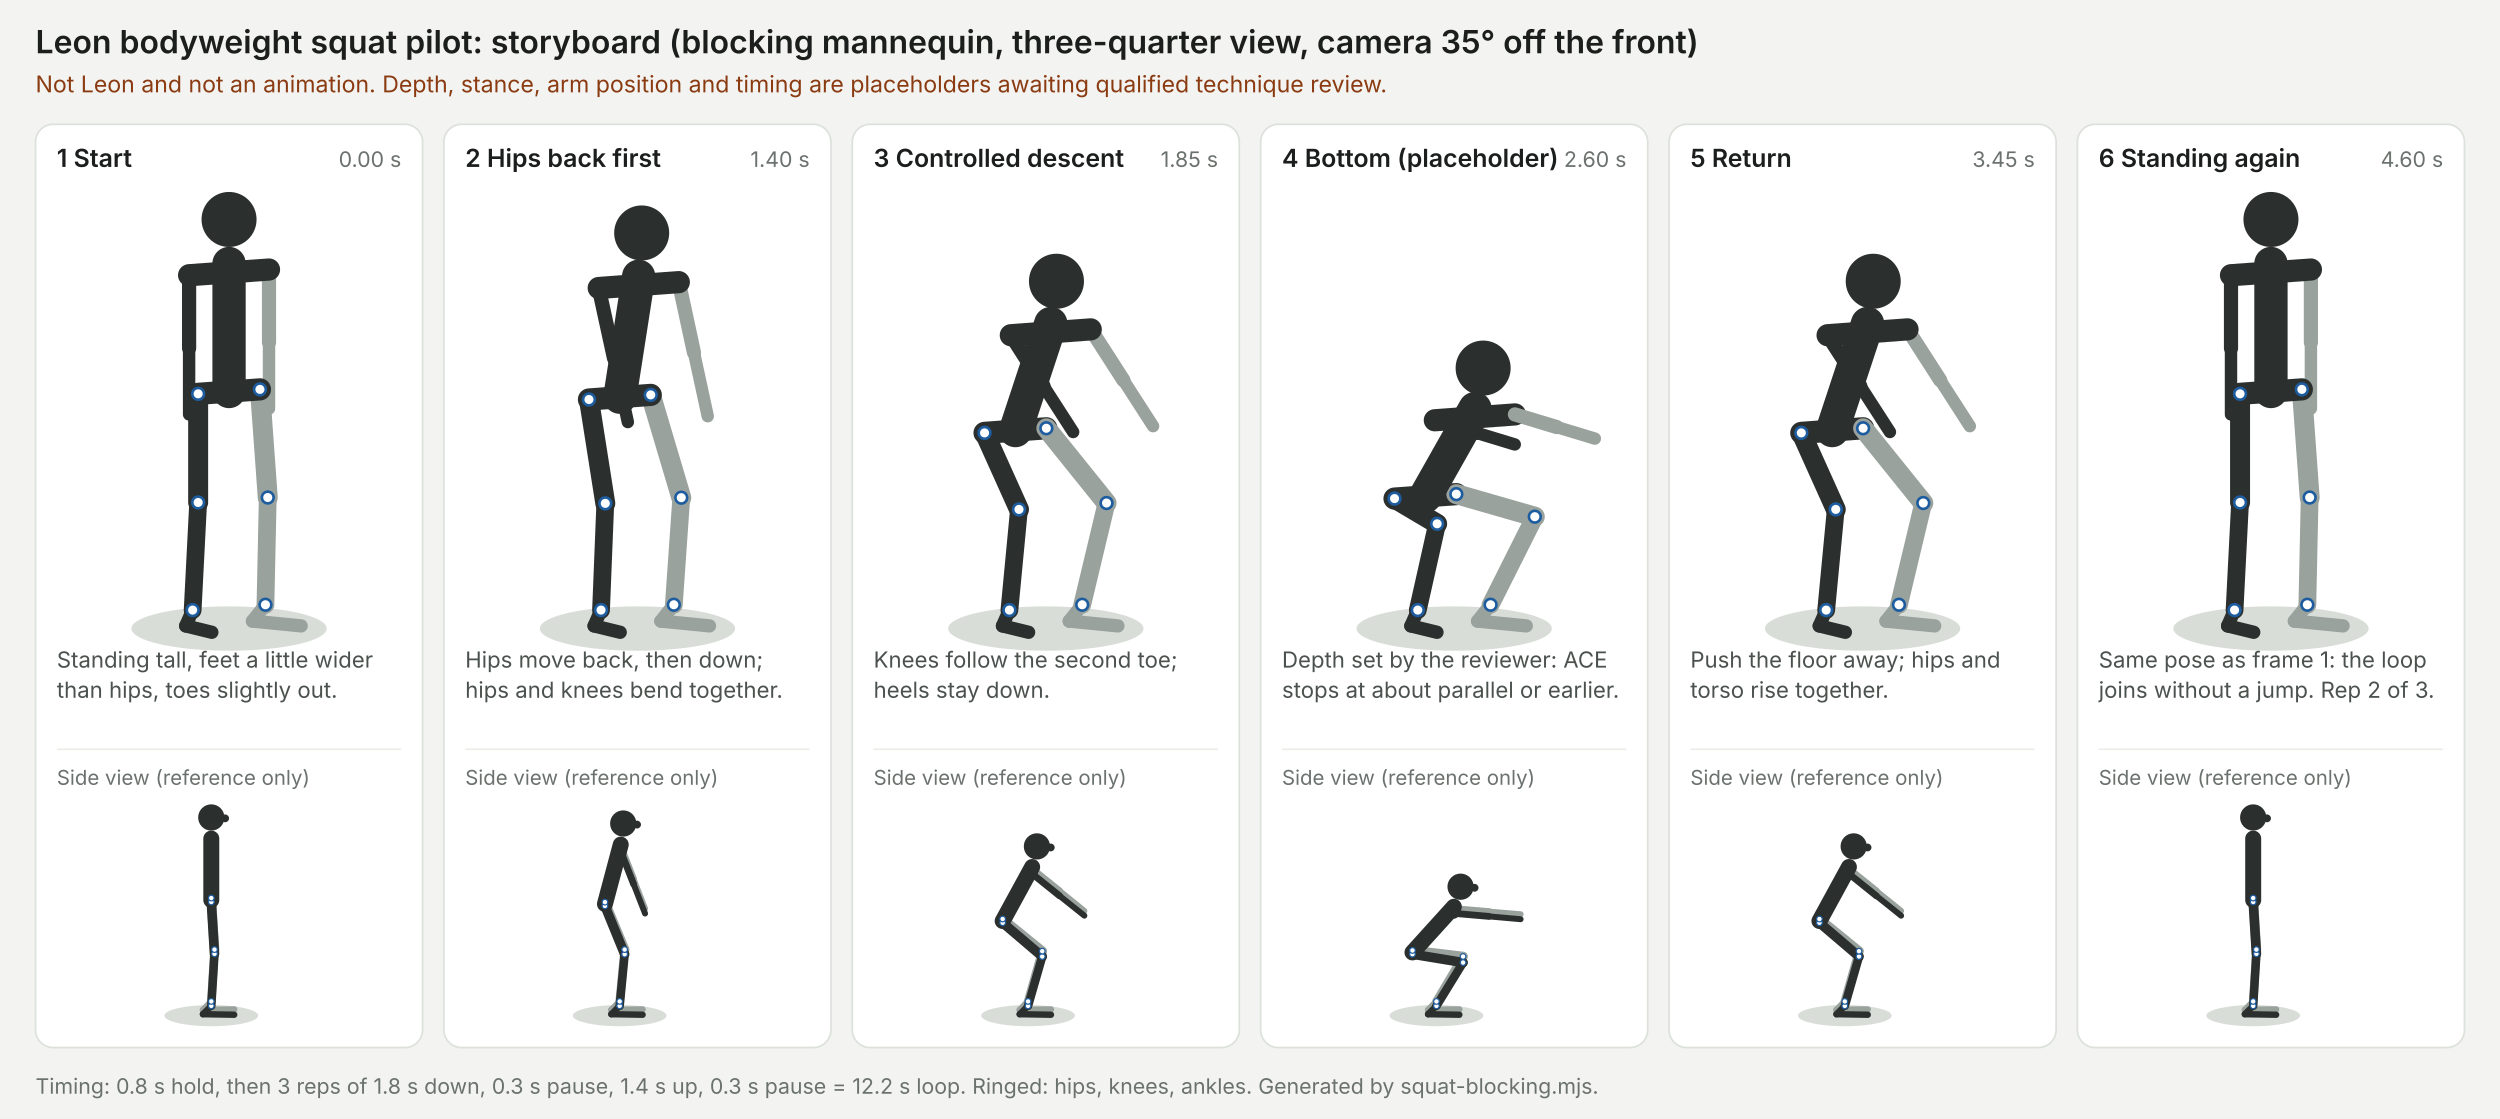
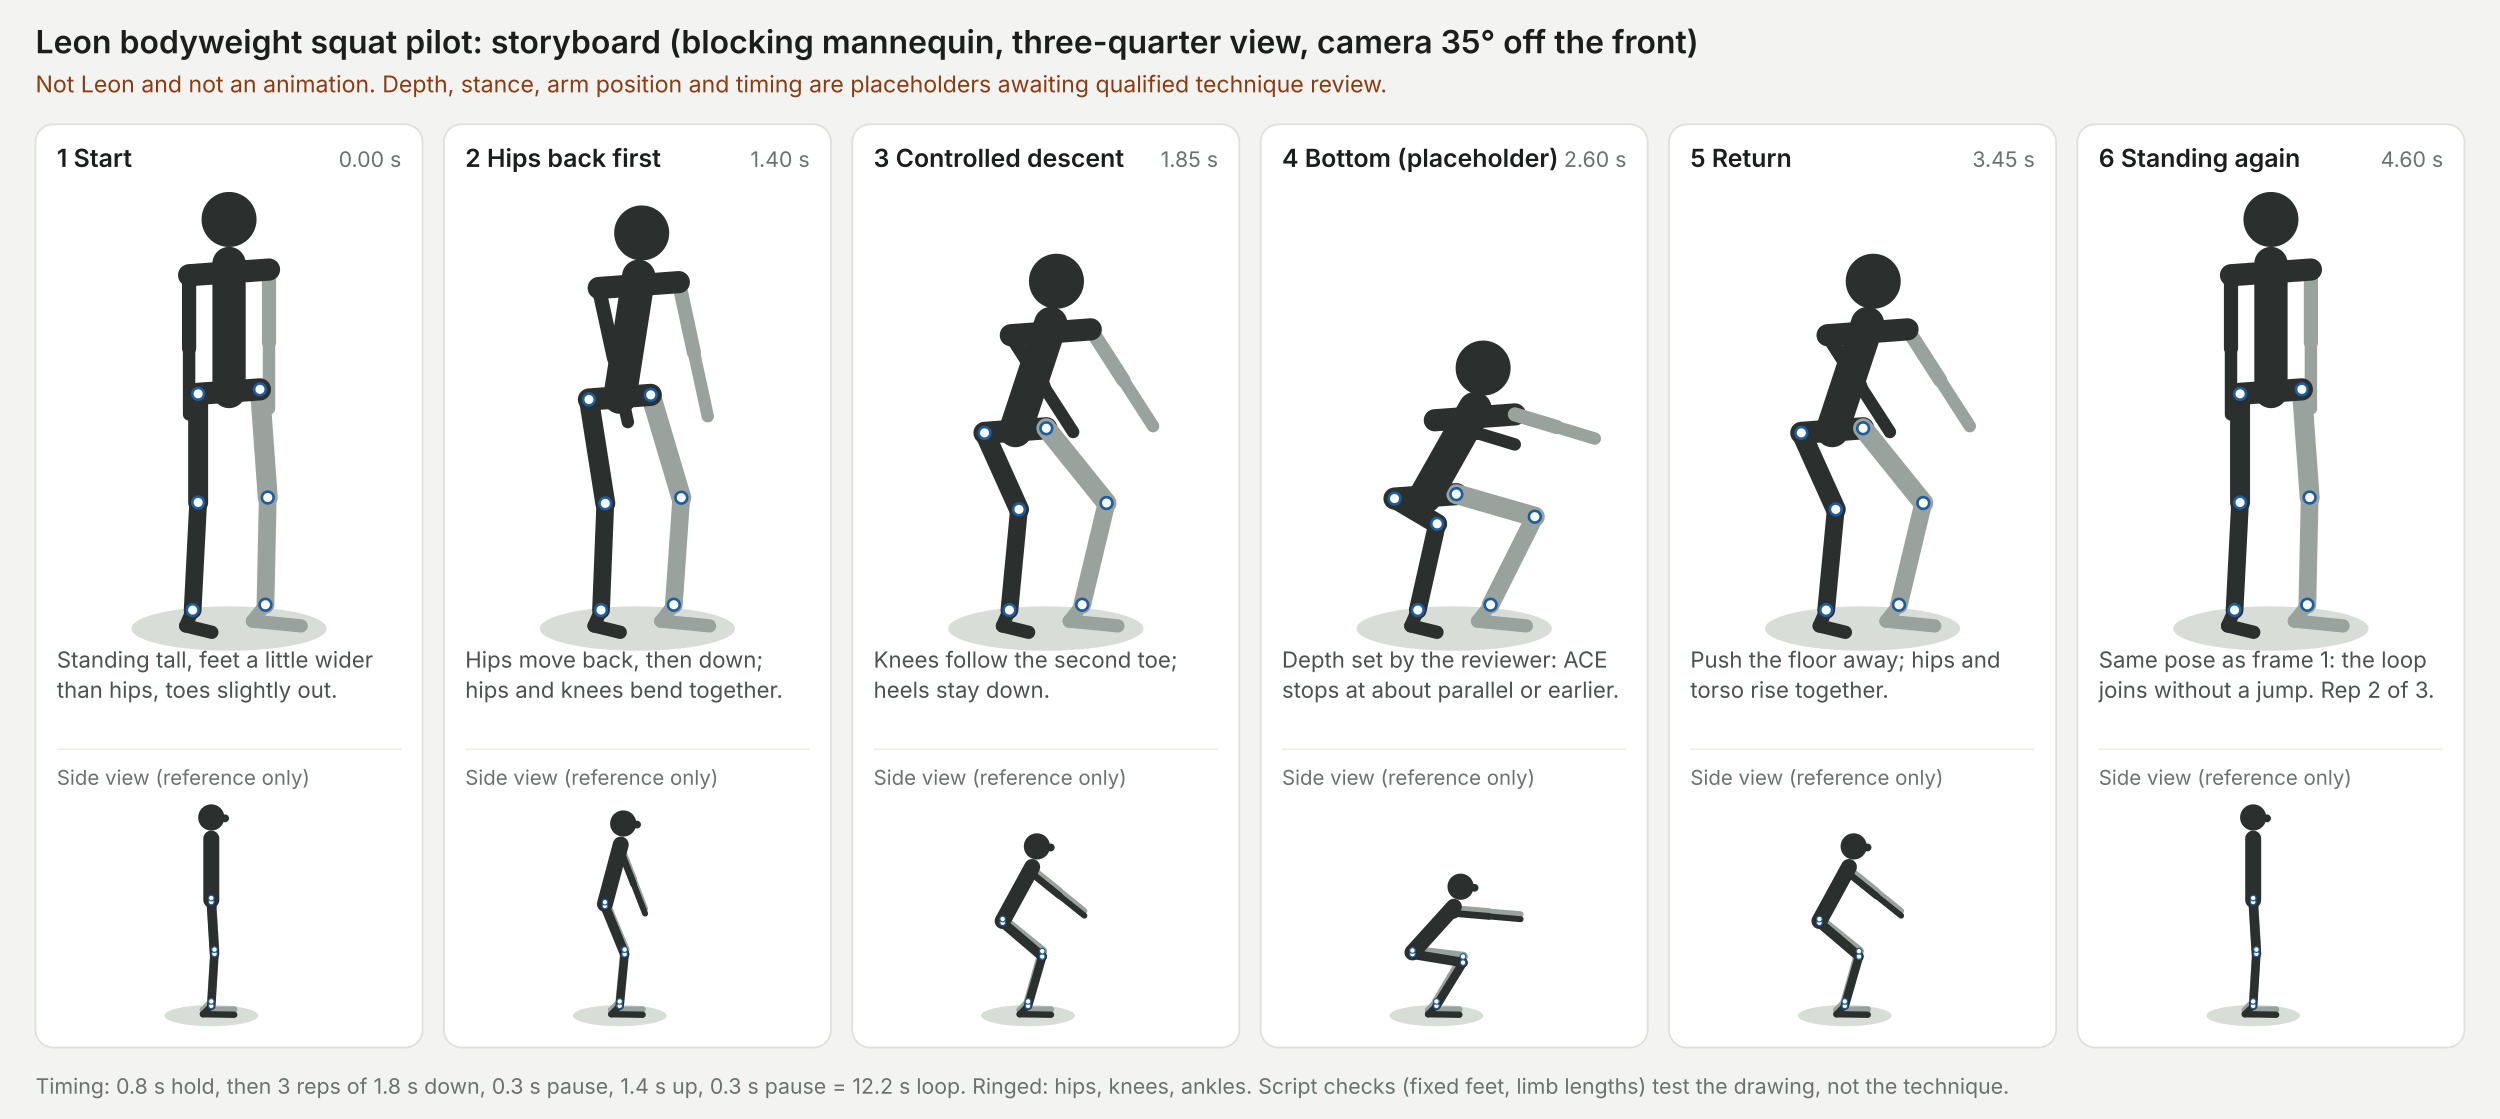
<svg xmlns="http://www.w3.org/2000/svg" width="1408" height="630" viewBox="0 0 1408 630" font-family="Inter, Segoe UI, sans-serif">
  <rect width="100%" height="100%" fill="#f3f4f1" />
  <text x="20" y="30" font-size="18" font-weight="600" fill="#1b1e1c">Leon bodyweight squat pilot: storyboard (blocking mannequin, three-quarter view, camera 35° off the front)</text>
  <text x="20" y="52" font-size="13" fill="#8a3b12">Not Leon and not an animation. Depth, stance, arm position and timing are placeholders awaiting qualified technique review.</text>
  <rect x="20" y="70" width="218" height="520" rx="10" fill="#fff" stroke="#dde1dc" />
  <text x="32" y="94" font-size="14" font-weight="600" fill="#1b1e1c">1  Start</text>
  <text x="226" y="94" font-size="12" fill="#6b726e" text-anchor="end">0.00 s</text>
  <g>
    <ellipse cx="129" cy="354" rx="55" ry="12.5" fill="#d9ddd8" />
    <line x1="149.5" y1="340.6" x2="142.2" y2="349.8" stroke="#9aa29d" stroke-width="7.5" stroke-linecap="round" />
    <line x1="142.2" y1="349.8" x2="169.6" y2="352.5" stroke="#9aa29d" stroke-width="7.5" stroke-linecap="round" />
    <line x1="150.8" y1="280.2" x2="149.5" y2="340.6" stroke="#9aa29d" stroke-width="10" stroke-linecap="round" />
    <line x1="151.5" y1="192.8" x2="151.5" y2="230.1" stroke="#9aa29d" stroke-width="7" stroke-linecap="round" />
    <line x1="146.4" y1="219.3" x2="150.8" y2="280.2" stroke="#9aa29d" stroke-width="11.25" stroke-linecap="round" />
    <line x1="151.5" y1="151.8" x2="151.5" y2="192.8" stroke="#9aa29d" stroke-width="8" stroke-linecap="round" />
    <line x1="108.5" y1="343.6" x2="104.6" y2="352.5" stroke="#2b2f2e" stroke-width="7.5" stroke-linecap="round" />
    <line x1="111.6" y1="221.8" x2="146.4" y2="219.3" stroke="#2b2f2e" stroke-width="12.5" stroke-linecap="round" />
    <line x1="129.0" y1="220.5" x2="129.0" y2="148.4" stroke="#2b2f2e" stroke-width="18.75" stroke-linecap="round" />
    <line x1="111.6" y1="283.0" x2="108.5" y2="343.6" stroke="#2b2f2e" stroke-width="10" stroke-linecap="round" />
    <line x1="106.5" y1="155.0" x2="151.5" y2="151.8" stroke="#2b2f2e" stroke-width="12.5" stroke-linecap="round" />
    <line x1="104.6" y1="352.5" x2="119.3" y2="356.1" stroke="#2b2f2e" stroke-width="7.5" stroke-linecap="round" />
    <line x1="111.6" y1="221.8" x2="111.6" y2="283.0" stroke="#2b2f2e" stroke-width="11.25" stroke-linecap="round" />
    <line x1="106.5" y1="196.1" x2="106.5" y2="233.4" stroke="#2b2f2e" stroke-width="7" stroke-linecap="round" />
    <line x1="106.5" y1="155.0" x2="106.5" y2="196.1" stroke="#2b2f2e" stroke-width="8" stroke-linecap="round" />
    <circle cx="129.0" cy="123.6" r="15.5" fill="#2b2f2e" />
    <circle cx="138.3" cy="126.2" r="4.5" fill="#2b2f2e" />
    <circle cx="111.6" cy="221.8" r="3.3" fill="#fff" stroke="#1d5c9e" stroke-width="1.5" />
    <circle cx="146.4" cy="219.3" r="3.3" fill="#fff" stroke="#1d5c9e" stroke-width="1.5" />
    <circle cx="111.6" cy="283.0" r="3.3" fill="#fff" stroke="#1d5c9e" stroke-width="1.5" />
    <circle cx="150.8" cy="280.2" r="3.3" fill="#fff" stroke="#1d5c9e" stroke-width="1.5" />
    <circle cx="108.5" cy="343.6" r="3.3" fill="#fff" stroke="#1d5c9e" stroke-width="1.5" />
    <circle cx="149.5" cy="340.6" r="3.3" fill="#fff" stroke="#1d5c9e" stroke-width="1.5" />
  </g>
  <text x="32" y="376" font-size="12.5" fill="#4b524e">Standing tall, feet a little wider</text>
  <text x="32" y="393" font-size="12.5" fill="#4b524e">than hips, toes slightly out.</text>
  <line x1="32" y1="422" x2="226" y2="422" stroke="#eceeea" />
  <text x="32" y="442" font-size="11.5" fill="#6b726e">Side view (reference only)</text>
  <g>
    <ellipse cx="119" cy="572" rx="26.4" ry="6" fill="#d9ddd8" />
    <line x1="114.3" y1="568.8" x2="131.9" y2="568.5" stroke="#9aa29d" stroke-width="3.6" stroke-linecap="round" />
    <line x1="119.0" y1="564.0" x2="114.3" y2="568.8" stroke="#9aa29d" stroke-width="3.6" stroke-linecap="round" />
    <line x1="120.8" y1="534.8" x2="119.0" y2="564.0" stroke="#9aa29d" stroke-width="4.8" stroke-linecap="round" />
    <line x1="119.0" y1="493.0" x2="119.0" y2="510.9" stroke="#9aa29d" stroke-width="3.36" stroke-linecap="round" />
    <line x1="119.0" y1="505.8" x2="120.8" y2="534.8" stroke="#9aa29d" stroke-width="5.4" stroke-linecap="round" />
    <line x1="119.0" y1="473.3" x2="119.0" y2="493.0" stroke="#9aa29d" stroke-width="3.84" stroke-linecap="round" />
    <line x1="119.0" y1="508.0" x2="119.0" y2="505.8" stroke="#2b2f2e" stroke-width="6" stroke-linecap="round" />
    <line x1="119.0" y1="506.9" x2="119.0" y2="472.3" stroke="#2b2f2e" stroke-width="9" stroke-linecap="round" />
    <line x1="119.0" y1="476.1" x2="119.0" y2="473.3" stroke="#2b2f2e" stroke-width="6" stroke-linecap="round" />
    <line x1="119.0" y1="566.5" x2="114.3" y2="571.2" stroke="#2b2f2e" stroke-width="3.6" stroke-linecap="round" />
    <line x1="114.3" y1="571.2" x2="131.9" y2="571.5" stroke="#2b2f2e" stroke-width="3.6" stroke-linecap="round" />
    <line x1="120.8" y1="537.2" x2="119.0" y2="566.5" stroke="#2b2f2e" stroke-width="4.8" stroke-linecap="round" />
    <line x1="119.0" y1="508.0" x2="120.8" y2="537.2" stroke="#2b2f2e" stroke-width="5.4" stroke-linecap="round" />
    <line x1="119.0" y1="495.7" x2="119.0" y2="513.6" stroke="#2b2f2e" stroke-width="3.36" stroke-linecap="round" />
    <line x1="119.0" y1="476.1" x2="119.0" y2="495.7" stroke="#2b2f2e" stroke-width="3.84" stroke-linecap="round" />
    <circle cx="119.0" cy="460.4" r="7.4" fill="#2b2f2e" />
    <circle cx="126.8" cy="460.9" r="2.2" fill="#2b2f2e" />
    <circle cx="119.0" cy="508.0" r="1.6" fill="#fff" stroke="#1d5c9e" stroke-width="0.7" />
    <circle cx="119.0" cy="505.8" r="1.6" fill="#fff" stroke="#1d5c9e" stroke-width="0.7" />
    <circle cx="120.8" cy="537.2" r="1.6" fill="#fff" stroke="#1d5c9e" stroke-width="0.7" />
    <circle cx="120.8" cy="534.8" r="1.6" fill="#fff" stroke="#1d5c9e" stroke-width="0.7" />
    <circle cx="119.0" cy="566.5" r="1.6" fill="#fff" stroke="#1d5c9e" stroke-width="0.7" />
    <circle cx="119.0" cy="564.0" r="1.6" fill="#fff" stroke="#1d5c9e" stroke-width="0.7" />
  </g>
  <rect x="250" y="70" width="218" height="520" rx="10" fill="#fff" stroke="#dde1dc" />
  <text x="262" y="94" font-size="14" font-weight="600" fill="#1b1e1c">2  Hips back first</text>
  <text x="456" y="94" font-size="12" fill="#6b726e" text-anchor="end">1.40 s</text>
  <g>
    <ellipse cx="359" cy="354" rx="55" ry="12.5" fill="#d9ddd8" />
    <line x1="379.5" y1="340.6" x2="372.2" y2="349.8" stroke="#9aa29d" stroke-width="7.5" stroke-linecap="round" />
    <line x1="372.2" y1="349.8" x2="399.6" y2="352.5" stroke="#9aa29d" stroke-width="7.5" stroke-linecap="round" />
    <line x1="383.7" y1="280.3" x2="379.5" y2="340.6" stroke="#9aa29d" stroke-width="10" stroke-linecap="round" />
    <line x1="366.5" y1="222.4" x2="383.7" y2="280.3" stroke="#9aa29d" stroke-width="11.25" stroke-linecap="round" />
    <line x1="331.7" y1="225.0" x2="366.5" y2="222.4" stroke="#2b2f2e" stroke-width="12.5" stroke-linecap="round" />
    <line x1="382.3" y1="158.9" x2="390.8" y2="198.4" stroke="#9aa29d" stroke-width="8" stroke-linecap="round" />
    <line x1="338.5" y1="343.6" x2="334.6" y2="352.5" stroke="#2b2f2e" stroke-width="7.5" stroke-linecap="round" />
    <line x1="349.1" y1="223.7" x2="359.7" y2="155.6" stroke="#2b2f2e" stroke-width="18.75" stroke-linecap="round" />
    <line x1="390.8" y1="198.4" x2="398.6" y2="234.4" stroke="#9aa29d" stroke-width="7" stroke-linecap="round" />
    <line x1="331.7" y1="225.0" x2="340.9" y2="283.5" stroke="#2b2f2e" stroke-width="11.25" stroke-linecap="round" />
    <line x1="340.9" y1="283.5" x2="338.5" y2="343.6" stroke="#2b2f2e" stroke-width="10" stroke-linecap="round" />
    <line x1="337.2" y1="162.2" x2="382.3" y2="158.9" stroke="#2b2f2e" stroke-width="12.5" stroke-linecap="round" />
    <line x1="334.6" y1="352.5" x2="349.3" y2="356.1" stroke="#2b2f2e" stroke-width="7.5" stroke-linecap="round" />
    <line x1="337.2" y1="162.2" x2="345.8" y2="201.7" stroke="#2b2f2e" stroke-width="8" stroke-linecap="round" />
    <line x1="345.8" y1="201.7" x2="353.6" y2="237.7" stroke="#2b2f2e" stroke-width="7" stroke-linecap="round" />
    <circle cx="361.4" cy="131.2" r="15.5" fill="#2b2f2e" />
    <circle cx="370.7" cy="133.8" r="4.5" fill="#2b2f2e" />
    <circle cx="331.7" cy="225.0" r="3.3" fill="#fff" stroke="#1d5c9e" stroke-width="1.5" />
    <circle cx="366.5" cy="222.4" r="3.3" fill="#fff" stroke="#1d5c9e" stroke-width="1.5" />
    <circle cx="340.9" cy="283.5" r="3.3" fill="#fff" stroke="#1d5c9e" stroke-width="1.5" />
    <circle cx="383.7" cy="280.3" r="3.3" fill="#fff" stroke="#1d5c9e" stroke-width="1.5" />
    <circle cx="338.5" cy="343.6" r="3.3" fill="#fff" stroke="#1d5c9e" stroke-width="1.5" />
    <circle cx="379.5" cy="340.6" r="3.3" fill="#fff" stroke="#1d5c9e" stroke-width="1.5" />
  </g>
  <text x="262" y="376" font-size="12.5" fill="#4b524e">Hips move back, then down;</text>
  <text x="262" y="393" font-size="12.5" fill="#4b524e">hips and knees bend together.</text>
  <line x1="262" y1="422" x2="456" y2="422" stroke="#eceeea" />
  <text x="262" y="442" font-size="11.5" fill="#6b726e">Side view (reference only)</text>
  <g>
    <ellipse cx="349" cy="572" rx="26.4" ry="6" fill="#d9ddd8" />
    <line x1="344.3" y1="568.8" x2="361.9" y2="568.5" stroke="#9aa29d" stroke-width="3.6" stroke-linecap="round" />
    <line x1="349.0" y1="564.0" x2="344.3" y2="568.8" stroke="#9aa29d" stroke-width="3.6" stroke-linecap="round" />
    <line x1="351.8" y1="534.8" x2="349.0" y2="564.0" stroke="#9aa29d" stroke-width="4.8" stroke-linecap="round" />
    <line x1="340.7" y1="508.1" x2="351.8" y2="534.8" stroke="#9aa29d" stroke-width="5.4" stroke-linecap="round" />
    <line x1="356.8" y1="495.0" x2="363.3" y2="511.7" stroke="#9aa29d" stroke-width="3.36" stroke-linecap="round" />
    <line x1="349.6" y1="476.7" x2="356.8" y2="495.0" stroke="#9aa29d" stroke-width="3.84" stroke-linecap="round" />
    <line x1="340.7" y1="510.2" x2="340.7" y2="508.1" stroke="#2b2f2e" stroke-width="6" stroke-linecap="round" />
    <line x1="340.7" y1="509.1" x2="349.6" y2="475.7" stroke="#2b2f2e" stroke-width="9" stroke-linecap="round" />
    <line x1="349.6" y1="479.4" x2="349.6" y2="476.7" stroke="#2b2f2e" stroke-width="6" stroke-linecap="round" />
    <line x1="349.0" y1="566.5" x2="344.3" y2="571.2" stroke="#2b2f2e" stroke-width="3.6" stroke-linecap="round" />
    <line x1="344.3" y1="571.2" x2="361.9" y2="571.5" stroke="#2b2f2e" stroke-width="3.6" stroke-linecap="round" />
    <line x1="351.8" y1="537.4" x2="349.0" y2="566.5" stroke="#2b2f2e" stroke-width="4.8" stroke-linecap="round" />
    <line x1="340.7" y1="510.2" x2="351.8" y2="537.4" stroke="#2b2f2e" stroke-width="5.4" stroke-linecap="round" />
    <line x1="356.8" y1="497.8" x2="363.3" y2="514.5" stroke="#2b2f2e" stroke-width="3.36" stroke-linecap="round" />
    <line x1="349.6" y1="479.4" x2="356.8" y2="497.8" stroke="#2b2f2e" stroke-width="3.84" stroke-linecap="round" />
    <circle cx="351.0" cy="463.8" r="7.4" fill="#2b2f2e" />
    <circle cx="358.8" cy="464.4" r="2.2" fill="#2b2f2e" />
    <circle cx="340.7" cy="510.2" r="1.6" fill="#fff" stroke="#1d5c9e" stroke-width="0.7" />
    <circle cx="340.7" cy="508.1" r="1.6" fill="#fff" stroke="#1d5c9e" stroke-width="0.7" />
    <circle cx="351.8" cy="537.4" r="1.6" fill="#fff" stroke="#1d5c9e" stroke-width="0.7" />
    <circle cx="351.8" cy="534.8" r="1.6" fill="#fff" stroke="#1d5c9e" stroke-width="0.7" />
    <circle cx="349.0" cy="566.5" r="1.6" fill="#fff" stroke="#1d5c9e" stroke-width="0.7" />
    <circle cx="349.0" cy="564.0" r="1.6" fill="#fff" stroke="#1d5c9e" stroke-width="0.7" />
  </g>
  <rect x="480" y="70" width="218" height="520" rx="10" fill="#fff" stroke="#dde1dc" />
  <text x="492" y="94" font-size="14" font-weight="600" fill="#1b1e1c">3  Controlled descent</text>
  <text x="686" y="94" font-size="12" fill="#6b726e" text-anchor="end">1.85 s</text>
  <g>
    <ellipse cx="589" cy="354" rx="55" ry="12.5" fill="#d9ddd8" />
    <line x1="609.5" y1="340.6" x2="602.2" y2="349.8" stroke="#9aa29d" stroke-width="7.5" stroke-linecap="round" />
    <line x1="554.5" y1="243.8" x2="589.3" y2="241.2" stroke="#2b2f2e" stroke-width="12.5" stroke-linecap="round" />
    <line x1="589.3" y1="241.2" x2="623.2" y2="283.3" stroke="#9aa29d" stroke-width="11.25" stroke-linecap="round" />
    <line x1="602.2" y1="349.8" x2="629.6" y2="352.5" stroke="#9aa29d" stroke-width="7.5" stroke-linecap="round" />
    <line x1="623.2" y1="283.3" x2="609.5" y2="340.6" stroke="#9aa29d" stroke-width="10" stroke-linecap="round" />
    <line x1="571.9" y1="242.5" x2="591.8" y2="182.2" stroke="#2b2f2e" stroke-width="18.75" stroke-linecap="round" />
    <line x1="568.5" y1="343.6" x2="564.6" y2="352.5" stroke="#2b2f2e" stroke-width="7.5" stroke-linecap="round" />
    <line x1="614.3" y1="185.5" x2="632.7" y2="214.1" stroke="#9aa29d" stroke-width="8" stroke-linecap="round" />
    <line x1="554.5" y1="243.8" x2="573.9" y2="286.9" stroke="#2b2f2e" stroke-width="11.25" stroke-linecap="round" />
    <line x1="569.3" y1="188.8" x2="614.3" y2="185.5" stroke="#2b2f2e" stroke-width="12.5" stroke-linecap="round" />
    <line x1="564.6" y1="352.5" x2="579.3" y2="356.1" stroke="#2b2f2e" stroke-width="7.5" stroke-linecap="round" />
    <line x1="573.9" y1="286.9" x2="568.5" y2="343.6" stroke="#2b2f2e" stroke-width="10" stroke-linecap="round" />
    <line x1="632.7" y1="214.1" x2="649.4" y2="240.0" stroke="#9aa29d" stroke-width="7" stroke-linecap="round" />
    <line x1="569.3" y1="188.8" x2="587.7" y2="217.4" stroke="#2b2f2e" stroke-width="8" stroke-linecap="round" />
    <line x1="587.7" y1="217.4" x2="604.4" y2="243.3" stroke="#2b2f2e" stroke-width="7" stroke-linecap="round" />
    <circle cx="595.0" cy="158.4" r="15.5" fill="#2b2f2e" />
    <circle cx="604.3" cy="161.1" r="4.5" fill="#2b2f2e" />
    <circle cx="554.5" cy="243.8" r="3.3" fill="#fff" stroke="#1d5c9e" stroke-width="1.5" />
    <circle cx="589.3" cy="241.2" r="3.3" fill="#fff" stroke="#1d5c9e" stroke-width="1.5" />
    <circle cx="573.9" cy="286.9" r="3.3" fill="#fff" stroke="#1d5c9e" stroke-width="1.5" />
    <circle cx="623.2" cy="283.3" r="3.3" fill="#fff" stroke="#1d5c9e" stroke-width="1.5" />
    <circle cx="568.5" cy="343.6" r="3.3" fill="#fff" stroke="#1d5c9e" stroke-width="1.5" />
    <circle cx="609.5" cy="340.6" r="3.3" fill="#fff" stroke="#1d5c9e" stroke-width="1.5" />
  </g>
  <text x="492" y="376" font-size="12.5" fill="#4b524e">Knees follow the second toe;</text>
  <text x="492" y="393" font-size="12.5" fill="#4b524e">heels stay down.</text>
  <line x1="492" y1="422" x2="686" y2="422" stroke="#eceeea" />
  <text x="492" y="442" font-size="11.5" fill="#6b726e">Side view (reference only)</text>
  <g>
    <ellipse cx="579" cy="572" rx="26.4" ry="6" fill="#d9ddd8" />
    <line x1="574.3" y1="568.8" x2="591.9" y2="568.5" stroke="#9aa29d" stroke-width="3.6" stroke-linecap="round" />
    <line x1="579.0" y1="564.0" x2="574.3" y2="568.8" stroke="#9aa29d" stroke-width="3.6" stroke-linecap="round" />
    <line x1="587.0" y1="535.7" x2="579.0" y2="564.0" stroke="#9aa29d" stroke-width="4.8" stroke-linecap="round" />
    <line x1="564.7" y1="517.6" x2="587.0" y2="535.7" stroke="#9aa29d" stroke-width="5.4" stroke-linecap="round" />
    <line x1="596.7" y1="501.7" x2="610.7" y2="513.0" stroke="#9aa29d" stroke-width="3.36" stroke-linecap="round" />
    <line x1="581.3" y1="489.3" x2="596.7" y2="501.7" stroke="#9aa29d" stroke-width="3.84" stroke-linecap="round" />
    <line x1="564.7" y1="519.7" x2="564.7" y2="517.6" stroke="#2b2f2e" stroke-width="6" stroke-linecap="round" />
    <line x1="564.7" y1="518.7" x2="581.3" y2="488.3" stroke="#2b2f2e" stroke-width="9" stroke-linecap="round" />
    <line x1="581.3" y1="492.1" x2="581.3" y2="489.3" stroke="#2b2f2e" stroke-width="6" stroke-linecap="round" />
    <line x1="579.0" y1="566.5" x2="574.3" y2="571.2" stroke="#2b2f2e" stroke-width="3.6" stroke-linecap="round" />
    <line x1="574.3" y1="571.2" x2="591.9" y2="571.5" stroke="#2b2f2e" stroke-width="3.6" stroke-linecap="round" />
    <line x1="587.0" y1="538.7" x2="579.0" y2="566.5" stroke="#2b2f2e" stroke-width="4.8" stroke-linecap="round" />
    <line x1="564.7" y1="519.7" x2="587.0" y2="538.7" stroke="#2b2f2e" stroke-width="5.4" stroke-linecap="round" />
    <line x1="596.7" y1="504.5" x2="610.7" y2="515.7" stroke="#2b2f2e" stroke-width="3.36" stroke-linecap="round" />
    <line x1="581.3" y1="492.1" x2="596.7" y2="504.5" stroke="#2b2f2e" stroke-width="3.84" stroke-linecap="round" />
    <circle cx="584.0" cy="476.7" r="7.4" fill="#2b2f2e" />
    <circle cx="591.8" cy="477.3" r="2.2" fill="#2b2f2e" />
    <circle cx="564.7" cy="519.7" r="1.6" fill="#fff" stroke="#1d5c9e" stroke-width="0.7" />
    <circle cx="564.7" cy="517.6" r="1.6" fill="#fff" stroke="#1d5c9e" stroke-width="0.7" />
    <circle cx="587.0" cy="538.7" r="1.6" fill="#fff" stroke="#1d5c9e" stroke-width="0.7" />
    <circle cx="587.0" cy="535.7" r="1.6" fill="#fff" stroke="#1d5c9e" stroke-width="0.7" />
    <circle cx="579.0" cy="566.5" r="1.6" fill="#fff" stroke="#1d5c9e" stroke-width="0.7" />
    <circle cx="579.0" cy="564.0" r="1.6" fill="#fff" stroke="#1d5c9e" stroke-width="0.7" />
  </g>
  <rect x="710" y="70" width="218" height="520" rx="10" fill="#fff" stroke="#dde1dc" />
  <text x="722" y="94" font-size="14" font-weight="600" fill="#1b1e1c">4  Bottom (placeholder)</text>
  <text x="916" y="94" font-size="12" fill="#6b726e" text-anchor="end">2.60 s</text>
  <g>
    <ellipse cx="819" cy="354" rx="55" ry="12.5" fill="#d9ddd8" />
    <line x1="839.5" y1="340.6" x2="832.2" y2="349.8" stroke="#9aa29d" stroke-width="7.5" stroke-linecap="round" />
    <line x1="785.4" y1="280.8" x2="820.2" y2="278.3" stroke="#2b2f2e" stroke-width="12.5" stroke-linecap="round" />
    <line x1="832.2" y1="349.8" x2="859.6" y2="352.5" stroke="#9aa29d" stroke-width="7.5" stroke-linecap="round" />
    <line x1="820.2" y1="278.3" x2="864.4" y2="291.0" stroke="#9aa29d" stroke-width="11.25" stroke-linecap="round" />
    <line x1="864.4" y1="291.0" x2="839.5" y2="340.6" stroke="#9aa29d" stroke-width="10" stroke-linecap="round" />
    <line x1="802.8" y1="279.5" x2="830.7" y2="230.1" stroke="#2b2f2e" stroke-width="18.75" stroke-linecap="round" />
    <line x1="798.5" y1="343.6" x2="794.6" y2="352.5" stroke="#2b2f2e" stroke-width="7.5" stroke-linecap="round" />
    <line x1="794.6" y1="352.5" x2="809.3" y2="356.1" stroke="#2b2f2e" stroke-width="7.5" stroke-linecap="round" />
    <line x1="785.4" y1="280.8" x2="809.4" y2="295.0" stroke="#2b2f2e" stroke-width="11.25" stroke-linecap="round" />
    <line x1="808.1" y1="236.7" x2="853.2" y2="233.4" stroke="#2b2f2e" stroke-width="12.5" stroke-linecap="round" />
    <line x1="853.2" y1="233.4" x2="876.7" y2="240.5" stroke="#9aa29d" stroke-width="8" stroke-linecap="round" />
    <line x1="809.4" y1="295.0" x2="798.5" y2="343.6" stroke="#2b2f2e" stroke-width="10" stroke-linecap="round" />
    <line x1="808.1" y1="236.7" x2="831.7" y2="243.8" stroke="#2b2f2e" stroke-width="8" stroke-linecap="round" />
    <line x1="876.7" y1="240.5" x2="898.2" y2="247.0" stroke="#9aa29d" stroke-width="7" stroke-linecap="round" />
    <line x1="831.7" y1="243.8" x2="853.1" y2="250.3" stroke="#2b2f2e" stroke-width="7" stroke-linecap="round" />
    <circle cx="835.3" cy="207.3" r="15.5" fill="#2b2f2e" />
    <circle cx="844.6" cy="209.9" r="4.5" fill="#2b2f2e" />
    <circle cx="785.4" cy="280.8" r="3.3" fill="#fff" stroke="#1d5c9e" stroke-width="1.5" />
    <circle cx="820.2" cy="278.3" r="3.3" fill="#fff" stroke="#1d5c9e" stroke-width="1.5" />
    <circle cx="809.4" cy="295.0" r="3.3" fill="#fff" stroke="#1d5c9e" stroke-width="1.5" />
    <circle cx="864.4" cy="291.0" r="3.3" fill="#fff" stroke="#1d5c9e" stroke-width="1.5" />
    <circle cx="798.5" cy="343.6" r="3.3" fill="#fff" stroke="#1d5c9e" stroke-width="1.5" />
    <circle cx="839.5" cy="340.6" r="3.3" fill="#fff" stroke="#1d5c9e" stroke-width="1.5" />
  </g>
  <text x="722" y="376" font-size="12.5" fill="#4b524e">Depth set by the reviewer: ACE</text>
  <text x="722" y="393" font-size="12.5" fill="#4b524e">stops at about parallel or earlier.</text>
  <line x1="722" y1="422" x2="916" y2="422" stroke="#eceeea" />
  <text x="722" y="442" font-size="11.5" fill="#6b726e">Side view (reference only)</text>
  <g>
    <ellipse cx="809" cy="572" rx="26.4" ry="6" fill="#d9ddd8" />
    <line x1="804.3" y1="568.8" x2="821.9" y2="568.5" stroke="#9aa29d" stroke-width="3.6" stroke-linecap="round" />
    <line x1="824.0" y1="538.7" x2="809.0" y2="564.0" stroke="#9aa29d" stroke-width="4.8" stroke-linecap="round" />
    <line x1="809.0" y1="564.0" x2="804.3" y2="568.8" stroke="#9aa29d" stroke-width="3.6" stroke-linecap="round" />
    <line x1="795.5" y1="535.3" x2="824.0" y2="538.7" stroke="#9aa29d" stroke-width="5.4" stroke-linecap="round" />
    <line x1="838.5" y1="513.4" x2="856.4" y2="514.9" stroke="#9aa29d" stroke-width="3.36" stroke-linecap="round" />
    <line x1="818.8" y1="511.7" x2="838.5" y2="513.4" stroke="#9aa29d" stroke-width="3.84" stroke-linecap="round" />
    <line x1="795.5" y1="537.4" x2="795.5" y2="535.3" stroke="#2b2f2e" stroke-width="6" stroke-linecap="round" />
    <line x1="795.5" y1="536.4" x2="818.8" y2="510.7" stroke="#2b2f2e" stroke-width="9" stroke-linecap="round" />
    <line x1="818.8" y1="514.4" x2="818.8" y2="511.7" stroke="#2b2f2e" stroke-width="6" stroke-linecap="round" />
    <line x1="809.0" y1="566.5" x2="804.3" y2="571.2" stroke="#2b2f2e" stroke-width="3.6" stroke-linecap="round" />
    <line x1="804.3" y1="571.2" x2="821.9" y2="571.5" stroke="#2b2f2e" stroke-width="3.6" stroke-linecap="round" />
    <line x1="824.0" y1="542.1" x2="809.0" y2="566.5" stroke="#2b2f2e" stroke-width="4.8" stroke-linecap="round" />
    <line x1="795.5" y1="537.4" x2="824.0" y2="542.1" stroke="#2b2f2e" stroke-width="5.4" stroke-linecap="round" />
    <line x1="838.5" y1="516.1" x2="856.4" y2="517.7" stroke="#2b2f2e" stroke-width="3.36" stroke-linecap="round" />
    <line x1="818.8" y1="514.4" x2="838.5" y2="516.1" stroke="#2b2f2e" stroke-width="3.84" stroke-linecap="round" />
    <circle cx="822.6" cy="499.4" r="7.4" fill="#2b2f2e" />
    <circle cx="830.5" cy="500.0" r="2.2" fill="#2b2f2e" />
    <circle cx="795.5" cy="537.4" r="1.6" fill="#fff" stroke="#1d5c9e" stroke-width="0.7" />
    <circle cx="795.5" cy="535.3" r="1.6" fill="#fff" stroke="#1d5c9e" stroke-width="0.7" />
    <circle cx="824.0" cy="542.1" r="1.6" fill="#fff" stroke="#1d5c9e" stroke-width="0.7" />
    <circle cx="824.0" cy="538.7" r="1.6" fill="#fff" stroke="#1d5c9e" stroke-width="0.7" />
    <circle cx="809.0" cy="566.5" r="1.6" fill="#fff" stroke="#1d5c9e" stroke-width="0.7" />
    <circle cx="809.0" cy="564.0" r="1.6" fill="#fff" stroke="#1d5c9e" stroke-width="0.7" />
  </g>
  <rect x="940" y="70" width="218" height="520" rx="10" fill="#fff" stroke="#dde1dc" />
  <text x="952" y="94" font-size="14" font-weight="600" fill="#1b1e1c">5  Return</text>
  <text x="1146" y="94" font-size="12" fill="#6b726e" text-anchor="end">3.45 s</text>
  <g>
    <ellipse cx="1049" cy="354" rx="55" ry="12.5" fill="#d9ddd8" />
    <line x1="1069.5" y1="340.6" x2="1062.2" y2="349.8" stroke="#9aa29d" stroke-width="7.5" stroke-linecap="round" />
    <line x1="1014.5" y1="243.8" x2="1049.3" y2="241.2" stroke="#2b2f2e" stroke-width="12.5" stroke-linecap="round" />
    <line x1="1049.3" y1="241.2" x2="1083.2" y2="283.3" stroke="#9aa29d" stroke-width="11.25" stroke-linecap="round" />
    <line x1="1062.2" y1="349.8" x2="1089.6" y2="352.5" stroke="#9aa29d" stroke-width="7.5" stroke-linecap="round" />
    <line x1="1083.2" y1="283.3" x2="1069.5" y2="340.6" stroke="#9aa29d" stroke-width="10" stroke-linecap="round" />
    <line x1="1031.9" y1="242.5" x2="1051.8" y2="182.2" stroke="#2b2f2e" stroke-width="18.75" stroke-linecap="round" />
    <line x1="1028.5" y1="343.6" x2="1024.6" y2="352.5" stroke="#2b2f2e" stroke-width="7.5" stroke-linecap="round" />
    <line x1="1074.3" y1="185.5" x2="1092.7" y2="214.1" stroke="#9aa29d" stroke-width="8" stroke-linecap="round" />
    <line x1="1014.5" y1="243.8" x2="1033.9" y2="286.9" stroke="#2b2f2e" stroke-width="11.25" stroke-linecap="round" />
    <line x1="1029.3" y1="188.8" x2="1074.3" y2="185.5" stroke="#2b2f2e" stroke-width="12.5" stroke-linecap="round" />
    <line x1="1024.6" y1="352.5" x2="1039.3" y2="356.1" stroke="#2b2f2e" stroke-width="7.5" stroke-linecap="round" />
    <line x1="1033.9" y1="286.9" x2="1028.5" y2="343.6" stroke="#2b2f2e" stroke-width="10" stroke-linecap="round" />
    <line x1="1092.7" y1="214.1" x2="1109.4" y2="240.0" stroke="#9aa29d" stroke-width="7" stroke-linecap="round" />
    <line x1="1029.3" y1="188.8" x2="1047.7" y2="217.4" stroke="#2b2f2e" stroke-width="8" stroke-linecap="round" />
    <line x1="1047.7" y1="217.4" x2="1064.4" y2="243.3" stroke="#2b2f2e" stroke-width="7" stroke-linecap="round" />
    <circle cx="1055.0" cy="158.4" r="15.5" fill="#2b2f2e" />
    <circle cx="1064.3" cy="161.1" r="4.5" fill="#2b2f2e" />
    <circle cx="1014.5" cy="243.8" r="3.3" fill="#fff" stroke="#1d5c9e" stroke-width="1.5" />
    <circle cx="1049.3" cy="241.2" r="3.3" fill="#fff" stroke="#1d5c9e" stroke-width="1.5" />
    <circle cx="1033.9" cy="286.9" r="3.3" fill="#fff" stroke="#1d5c9e" stroke-width="1.5" />
    <circle cx="1083.2" cy="283.3" r="3.3" fill="#fff" stroke="#1d5c9e" stroke-width="1.5" />
    <circle cx="1028.5" cy="343.6" r="3.3" fill="#fff" stroke="#1d5c9e" stroke-width="1.5" />
    <circle cx="1069.5" cy="340.6" r="3.3" fill="#fff" stroke="#1d5c9e" stroke-width="1.5" />
  </g>
  <text x="952" y="376" font-size="12.5" fill="#4b524e">Push the floor away; hips and</text>
  <text x="952" y="393" font-size="12.5" fill="#4b524e">torso rise together.</text>
  <line x1="952" y1="422" x2="1146" y2="422" stroke="#eceeea" />
  <text x="952" y="442" font-size="11.5" fill="#6b726e">Side view (reference only)</text>
  <g>
    <ellipse cx="1039" cy="572" rx="26.4" ry="6" fill="#d9ddd8" />
    <line x1="1034.3" y1="568.8" x2="1051.9" y2="568.5" stroke="#9aa29d" stroke-width="3.6" stroke-linecap="round" />
    <line x1="1039.0" y1="564.0" x2="1034.3" y2="568.8" stroke="#9aa29d" stroke-width="3.6" stroke-linecap="round" />
    <line x1="1047.0" y1="535.7" x2="1039.0" y2="564.0" stroke="#9aa29d" stroke-width="4.8" stroke-linecap="round" />
    <line x1="1024.7" y1="517.6" x2="1047.0" y2="535.7" stroke="#9aa29d" stroke-width="5.4" stroke-linecap="round" />
    <line x1="1056.7" y1="501.7" x2="1070.7" y2="513.0" stroke="#9aa29d" stroke-width="3.36" stroke-linecap="round" />
    <line x1="1041.3" y1="489.3" x2="1056.7" y2="501.7" stroke="#9aa29d" stroke-width="3.84" stroke-linecap="round" />
    <line x1="1024.7" y1="519.7" x2="1024.7" y2="517.6" stroke="#2b2f2e" stroke-width="6" stroke-linecap="round" />
    <line x1="1024.7" y1="518.7" x2="1041.3" y2="488.3" stroke="#2b2f2e" stroke-width="9" stroke-linecap="round" />
    <line x1="1041.3" y1="492.1" x2="1041.3" y2="489.3" stroke="#2b2f2e" stroke-width="6" stroke-linecap="round" />
    <line x1="1039.0" y1="566.5" x2="1034.3" y2="571.2" stroke="#2b2f2e" stroke-width="3.6" stroke-linecap="round" />
    <line x1="1034.3" y1="571.2" x2="1051.9" y2="571.5" stroke="#2b2f2e" stroke-width="3.6" stroke-linecap="round" />
    <line x1="1047.0" y1="538.7" x2="1039.0" y2="566.5" stroke="#2b2f2e" stroke-width="4.8" stroke-linecap="round" />
    <line x1="1024.7" y1="519.7" x2="1047.0" y2="538.7" stroke="#2b2f2e" stroke-width="5.4" stroke-linecap="round" />
    <line x1="1056.7" y1="504.5" x2="1070.7" y2="515.7" stroke="#2b2f2e" stroke-width="3.36" stroke-linecap="round" />
    <line x1="1041.3" y1="492.1" x2="1056.7" y2="504.5" stroke="#2b2f2e" stroke-width="3.84" stroke-linecap="round" />
    <circle cx="1044.0" cy="476.7" r="7.4" fill="#2b2f2e" />
    <circle cx="1051.8" cy="477.3" r="2.2" fill="#2b2f2e" />
    <circle cx="1024.7" cy="519.7" r="1.6" fill="#fff" stroke="#1d5c9e" stroke-width="0.7" />
    <circle cx="1024.7" cy="517.6" r="1.6" fill="#fff" stroke="#1d5c9e" stroke-width="0.7" />
    <circle cx="1047.0" cy="538.7" r="1.6" fill="#fff" stroke="#1d5c9e" stroke-width="0.7" />
    <circle cx="1047.0" cy="535.7" r="1.6" fill="#fff" stroke="#1d5c9e" stroke-width="0.7" />
    <circle cx="1039.0" cy="566.5" r="1.6" fill="#fff" stroke="#1d5c9e" stroke-width="0.7" />
    <circle cx="1039.0" cy="564.0" r="1.6" fill="#fff" stroke="#1d5c9e" stroke-width="0.7" />
  </g>
  <rect x="1170" y="70" width="218" height="520" rx="10" fill="#fff" stroke="#dde1dc" />
  <text x="1182" y="94" font-size="14" font-weight="600" fill="#1b1e1c">6  Standing again</text>
  <text x="1376" y="94" font-size="12" fill="#6b726e" text-anchor="end">4.60 s</text>
  <g>
    <ellipse cx="1279" cy="354" rx="55" ry="12.5" fill="#d9ddd8" />
    <line x1="1299.5" y1="340.6" x2="1292.2" y2="349.8" stroke="#9aa29d" stroke-width="7.5" stroke-linecap="round" />
    <line x1="1292.2" y1="349.8" x2="1319.6" y2="352.5" stroke="#9aa29d" stroke-width="7.5" stroke-linecap="round" />
    <line x1="1300.8" y1="280.2" x2="1299.5" y2="340.6" stroke="#9aa29d" stroke-width="10" stroke-linecap="round" />
    <line x1="1301.5" y1="192.8" x2="1301.5" y2="230.1" stroke="#9aa29d" stroke-width="7" stroke-linecap="round" />
    <line x1="1296.4" y1="219.3" x2="1300.8" y2="280.2" stroke="#9aa29d" stroke-width="11.25" stroke-linecap="round" />
    <line x1="1301.5" y1="151.8" x2="1301.5" y2="192.8" stroke="#9aa29d" stroke-width="8" stroke-linecap="round" />
    <line x1="1258.5" y1="343.6" x2="1254.6" y2="352.5" stroke="#2b2f2e" stroke-width="7.5" stroke-linecap="round" />
    <line x1="1261.6" y1="221.8" x2="1296.4" y2="219.3" stroke="#2b2f2e" stroke-width="12.5" stroke-linecap="round" />
    <line x1="1279.0" y1="220.5" x2="1279.0" y2="148.4" stroke="#2b2f2e" stroke-width="18.75" stroke-linecap="round" />
    <line x1="1261.6" y1="283.0" x2="1258.5" y2="343.6" stroke="#2b2f2e" stroke-width="10" stroke-linecap="round" />
    <line x1="1256.5" y1="155.0" x2="1301.5" y2="151.8" stroke="#2b2f2e" stroke-width="12.5" stroke-linecap="round" />
    <line x1="1254.6" y1="352.5" x2="1269.3" y2="356.1" stroke="#2b2f2e" stroke-width="7.5" stroke-linecap="round" />
    <line x1="1261.6" y1="221.8" x2="1261.6" y2="283.0" stroke="#2b2f2e" stroke-width="11.25" stroke-linecap="round" />
    <line x1="1256.5" y1="196.1" x2="1256.5" y2="233.4" stroke="#2b2f2e" stroke-width="7" stroke-linecap="round" />
    <line x1="1256.5" y1="155.0" x2="1256.5" y2="196.1" stroke="#2b2f2e" stroke-width="8" stroke-linecap="round" />
    <circle cx="1279.0" cy="123.6" r="15.5" fill="#2b2f2e" />
    <circle cx="1288.3" cy="126.2" r="4.5" fill="#2b2f2e" />
    <circle cx="1261.6" cy="221.8" r="3.3" fill="#fff" stroke="#1d5c9e" stroke-width="1.5" />
    <circle cx="1296.4" cy="219.3" r="3.3" fill="#fff" stroke="#1d5c9e" stroke-width="1.5" />
    <circle cx="1261.6" cy="283.0" r="3.3" fill="#fff" stroke="#1d5c9e" stroke-width="1.5" />
    <circle cx="1300.8" cy="280.2" r="3.3" fill="#fff" stroke="#1d5c9e" stroke-width="1.5" />
    <circle cx="1258.5" cy="343.6" r="3.3" fill="#fff" stroke="#1d5c9e" stroke-width="1.5" />
    <circle cx="1299.5" cy="340.6" r="3.3" fill="#fff" stroke="#1d5c9e" stroke-width="1.5" />
  </g>
  <text x="1182" y="376" font-size="12.5" fill="#4b524e">Same pose as frame 1: the loop</text>
  <text x="1182" y="393" font-size="12.5" fill="#4b524e">joins without a jump. Rep 2 of 3.</text>
  <line x1="1182" y1="422" x2="1376" y2="422" stroke="#eceeea" />
  <text x="1182" y="442" font-size="11.5" fill="#6b726e">Side view (reference only)</text>
  <g>
    <ellipse cx="1269" cy="572" rx="26.4" ry="6" fill="#d9ddd8" />
    <line x1="1264.3" y1="568.8" x2="1281.9" y2="568.5" stroke="#9aa29d" stroke-width="3.6" stroke-linecap="round" />
    <line x1="1269.0" y1="564.0" x2="1264.3" y2="568.8" stroke="#9aa29d" stroke-width="3.6" stroke-linecap="round" />
    <line x1="1270.8" y1="534.8" x2="1269.0" y2="564.0" stroke="#9aa29d" stroke-width="4.8" stroke-linecap="round" />
    <line x1="1269.0" y1="493.0" x2="1269.0" y2="510.9" stroke="#9aa29d" stroke-width="3.36" stroke-linecap="round" />
    <line x1="1269.0" y1="505.8" x2="1270.8" y2="534.8" stroke="#9aa29d" stroke-width="5.4" stroke-linecap="round" />
    <line x1="1269.0" y1="473.3" x2="1269.0" y2="493.0" stroke="#9aa29d" stroke-width="3.84" stroke-linecap="round" />
    <line x1="1269.0" y1="508.0" x2="1269.0" y2="505.8" stroke="#2b2f2e" stroke-width="6" stroke-linecap="round" />
    <line x1="1269.0" y1="506.9" x2="1269.0" y2="472.3" stroke="#2b2f2e" stroke-width="9" stroke-linecap="round" />
    <line x1="1269.0" y1="476.1" x2="1269.0" y2="473.3" stroke="#2b2f2e" stroke-width="6" stroke-linecap="round" />
    <line x1="1269.0" y1="566.5" x2="1264.3" y2="571.2" stroke="#2b2f2e" stroke-width="3.6" stroke-linecap="round" />
    <line x1="1264.3" y1="571.2" x2="1281.9" y2="571.5" stroke="#2b2f2e" stroke-width="3.6" stroke-linecap="round" />
    <line x1="1270.8" y1="537.2" x2="1269.0" y2="566.5" stroke="#2b2f2e" stroke-width="4.8" stroke-linecap="round" />
    <line x1="1269.0" y1="508.0" x2="1270.8" y2="537.2" stroke="#2b2f2e" stroke-width="5.4" stroke-linecap="round" />
    <line x1="1269.0" y1="495.7" x2="1269.0" y2="513.6" stroke="#2b2f2e" stroke-width="3.36" stroke-linecap="round" />
    <line x1="1269.0" y1="476.1" x2="1269.0" y2="495.7" stroke="#2b2f2e" stroke-width="3.84" stroke-linecap="round" />
    <circle cx="1269.0" cy="460.4" r="7.4" fill="#2b2f2e" />
    <circle cx="1276.8" cy="460.9" r="2.2" fill="#2b2f2e" />
    <circle cx="1269.0" cy="508.0" r="1.6" fill="#fff" stroke="#1d5c9e" stroke-width="0.7" />
    <circle cx="1269.0" cy="505.8" r="1.6" fill="#fff" stroke="#1d5c9e" stroke-width="0.7" />
    <circle cx="1270.8" cy="537.2" r="1.6" fill="#fff" stroke="#1d5c9e" stroke-width="0.7" />
    <circle cx="1270.8" cy="534.8" r="1.6" fill="#fff" stroke="#1d5c9e" stroke-width="0.7" />
    <circle cx="1269.0" cy="566.5" r="1.6" fill="#fff" stroke="#1d5c9e" stroke-width="0.7" />
    <circle cx="1269.0" cy="564.0" r="1.6" fill="#fff" stroke="#1d5c9e" stroke-width="0.7" />
  </g>
-   <text x="20" y="616" font-size="12" fill="#6b726e">Timing: 0.8 s hold, then 3 reps of 1.8 s down, 0.3 s pause, 1.4 s up, 0.3 s pause = 12.2 s loop. Ringed: hips, knees, ankles. Generated by squat-blocking.mjs.</text>
+   <text x="20" y="616" font-size="12" fill="#6b726e">Timing: 0.8 s hold, then 3 reps of 1.8 s down, 0.3 s pause, 1.4 s up, 0.3 s pause = 12.2 s loop. Ringed: hips, knees, ankles. Script checks (fixed feet, limb lengths) test the drawing, not the technique.</text>
</svg>
